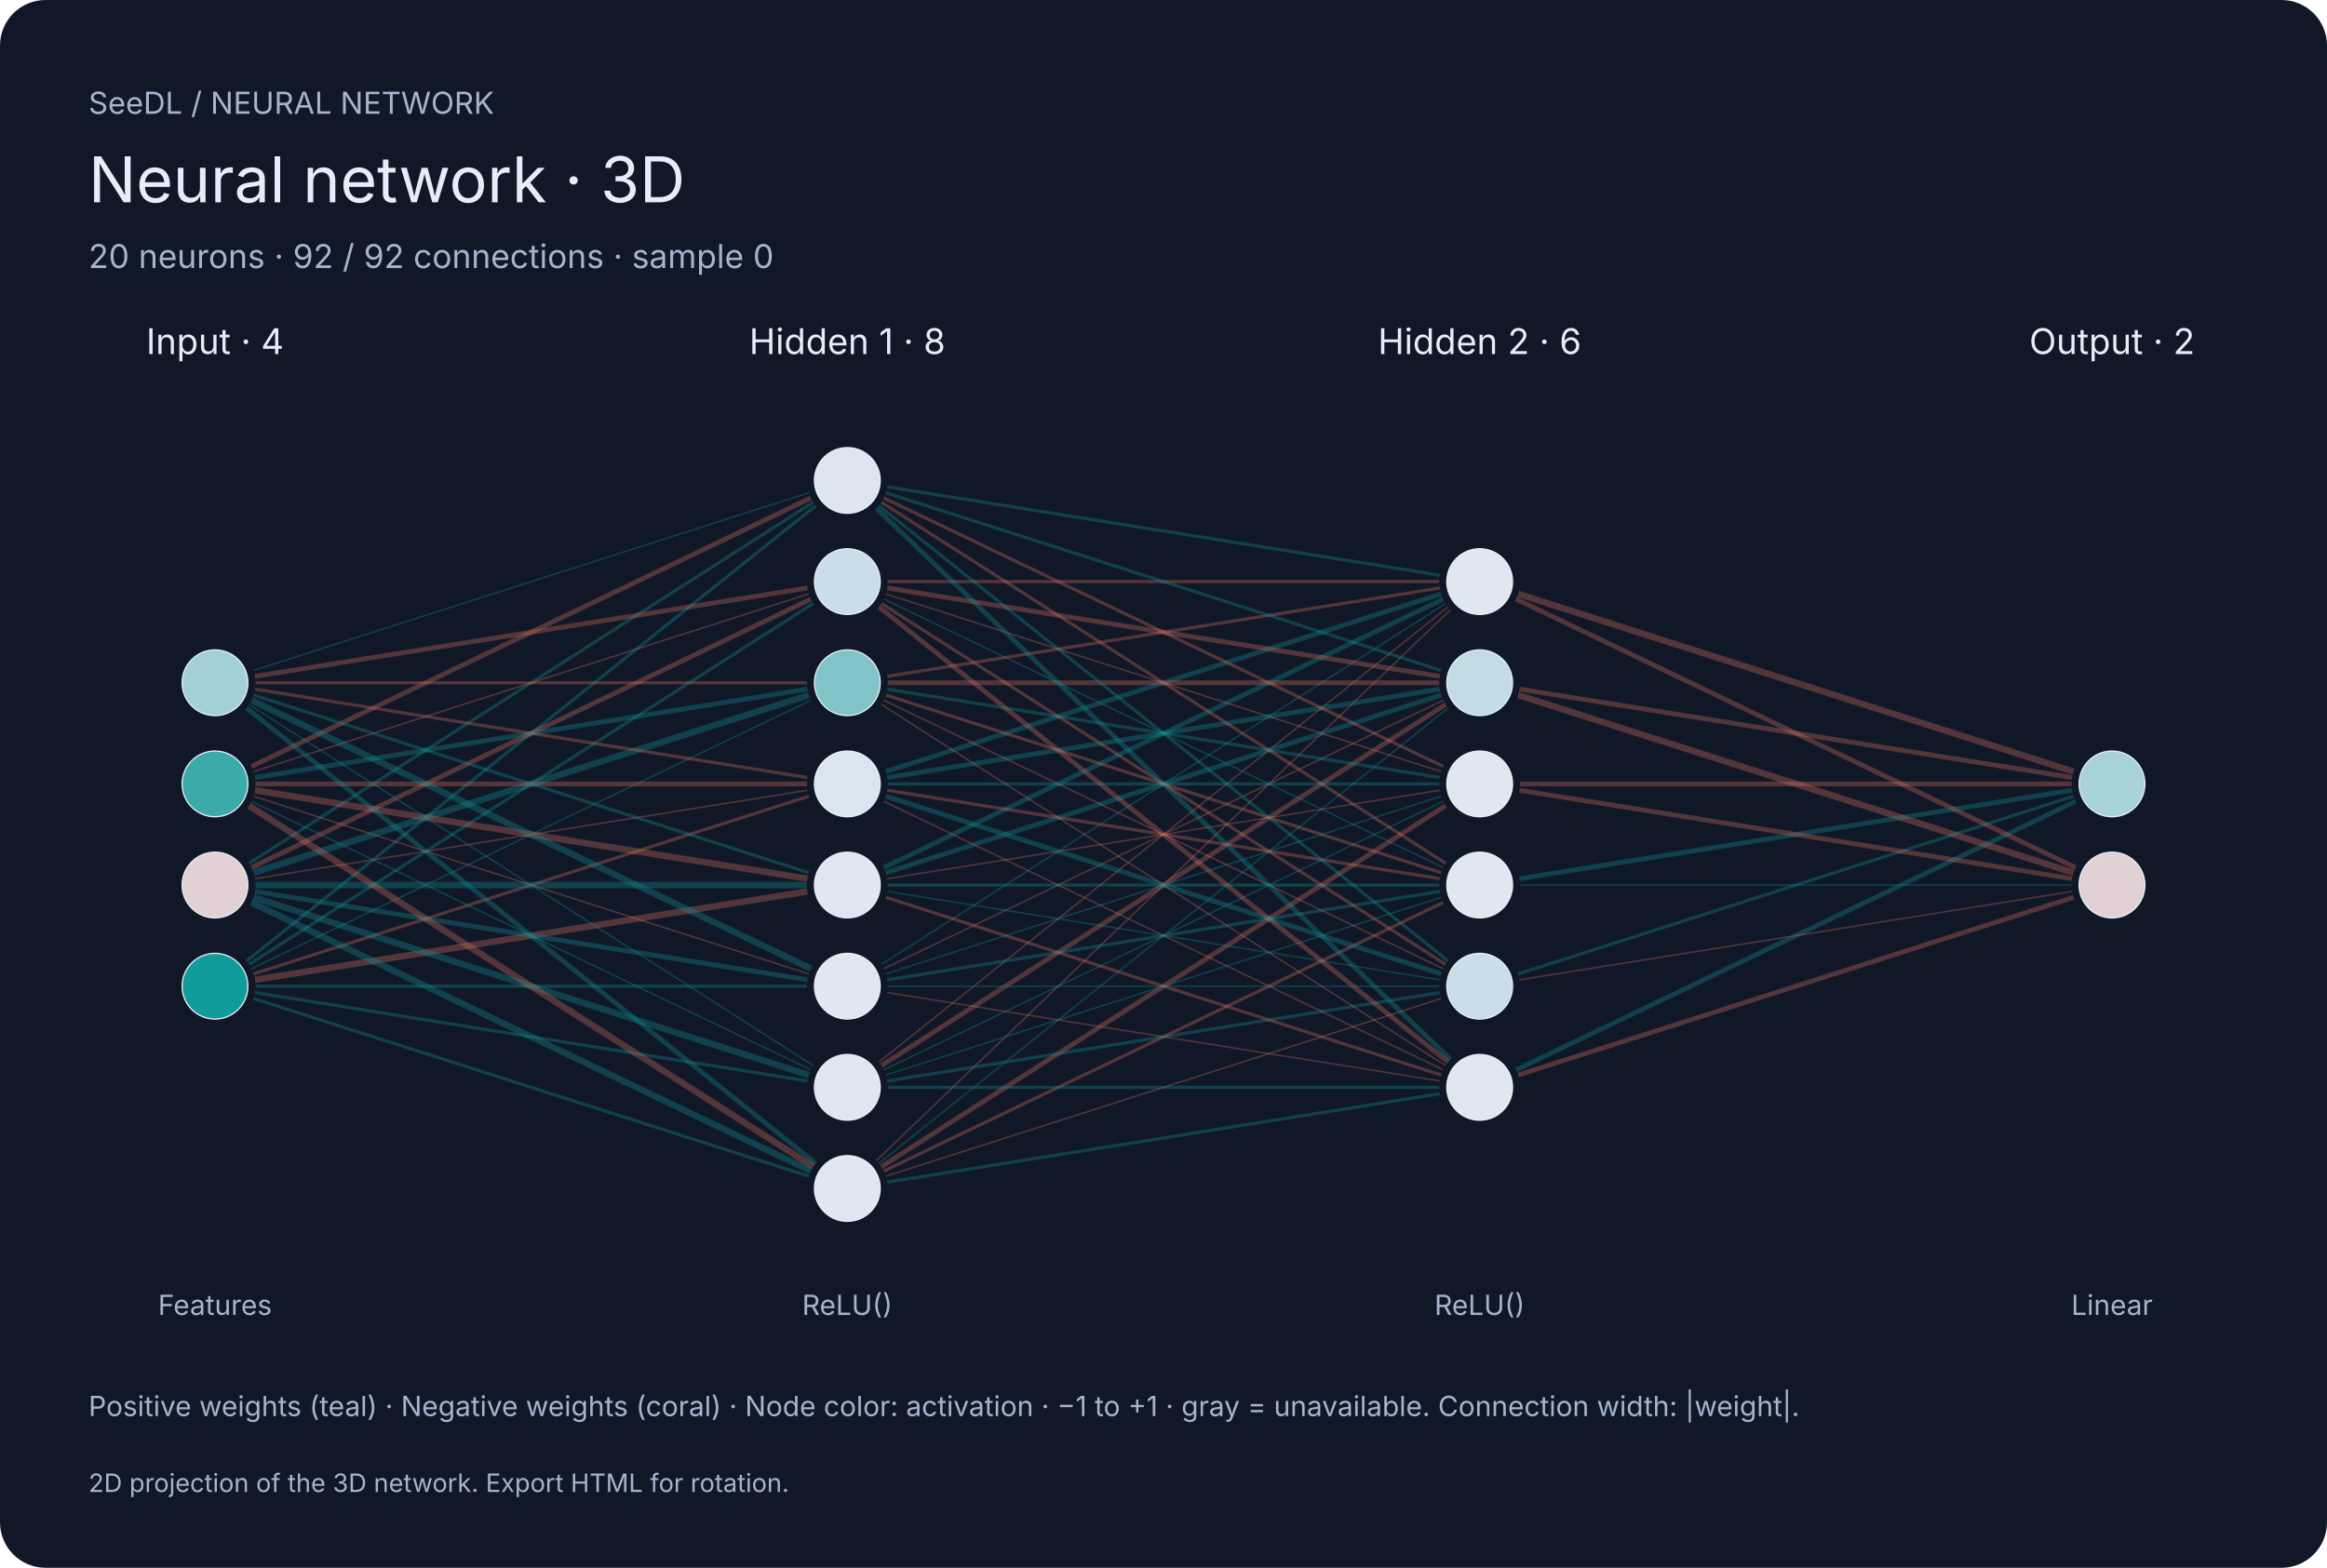
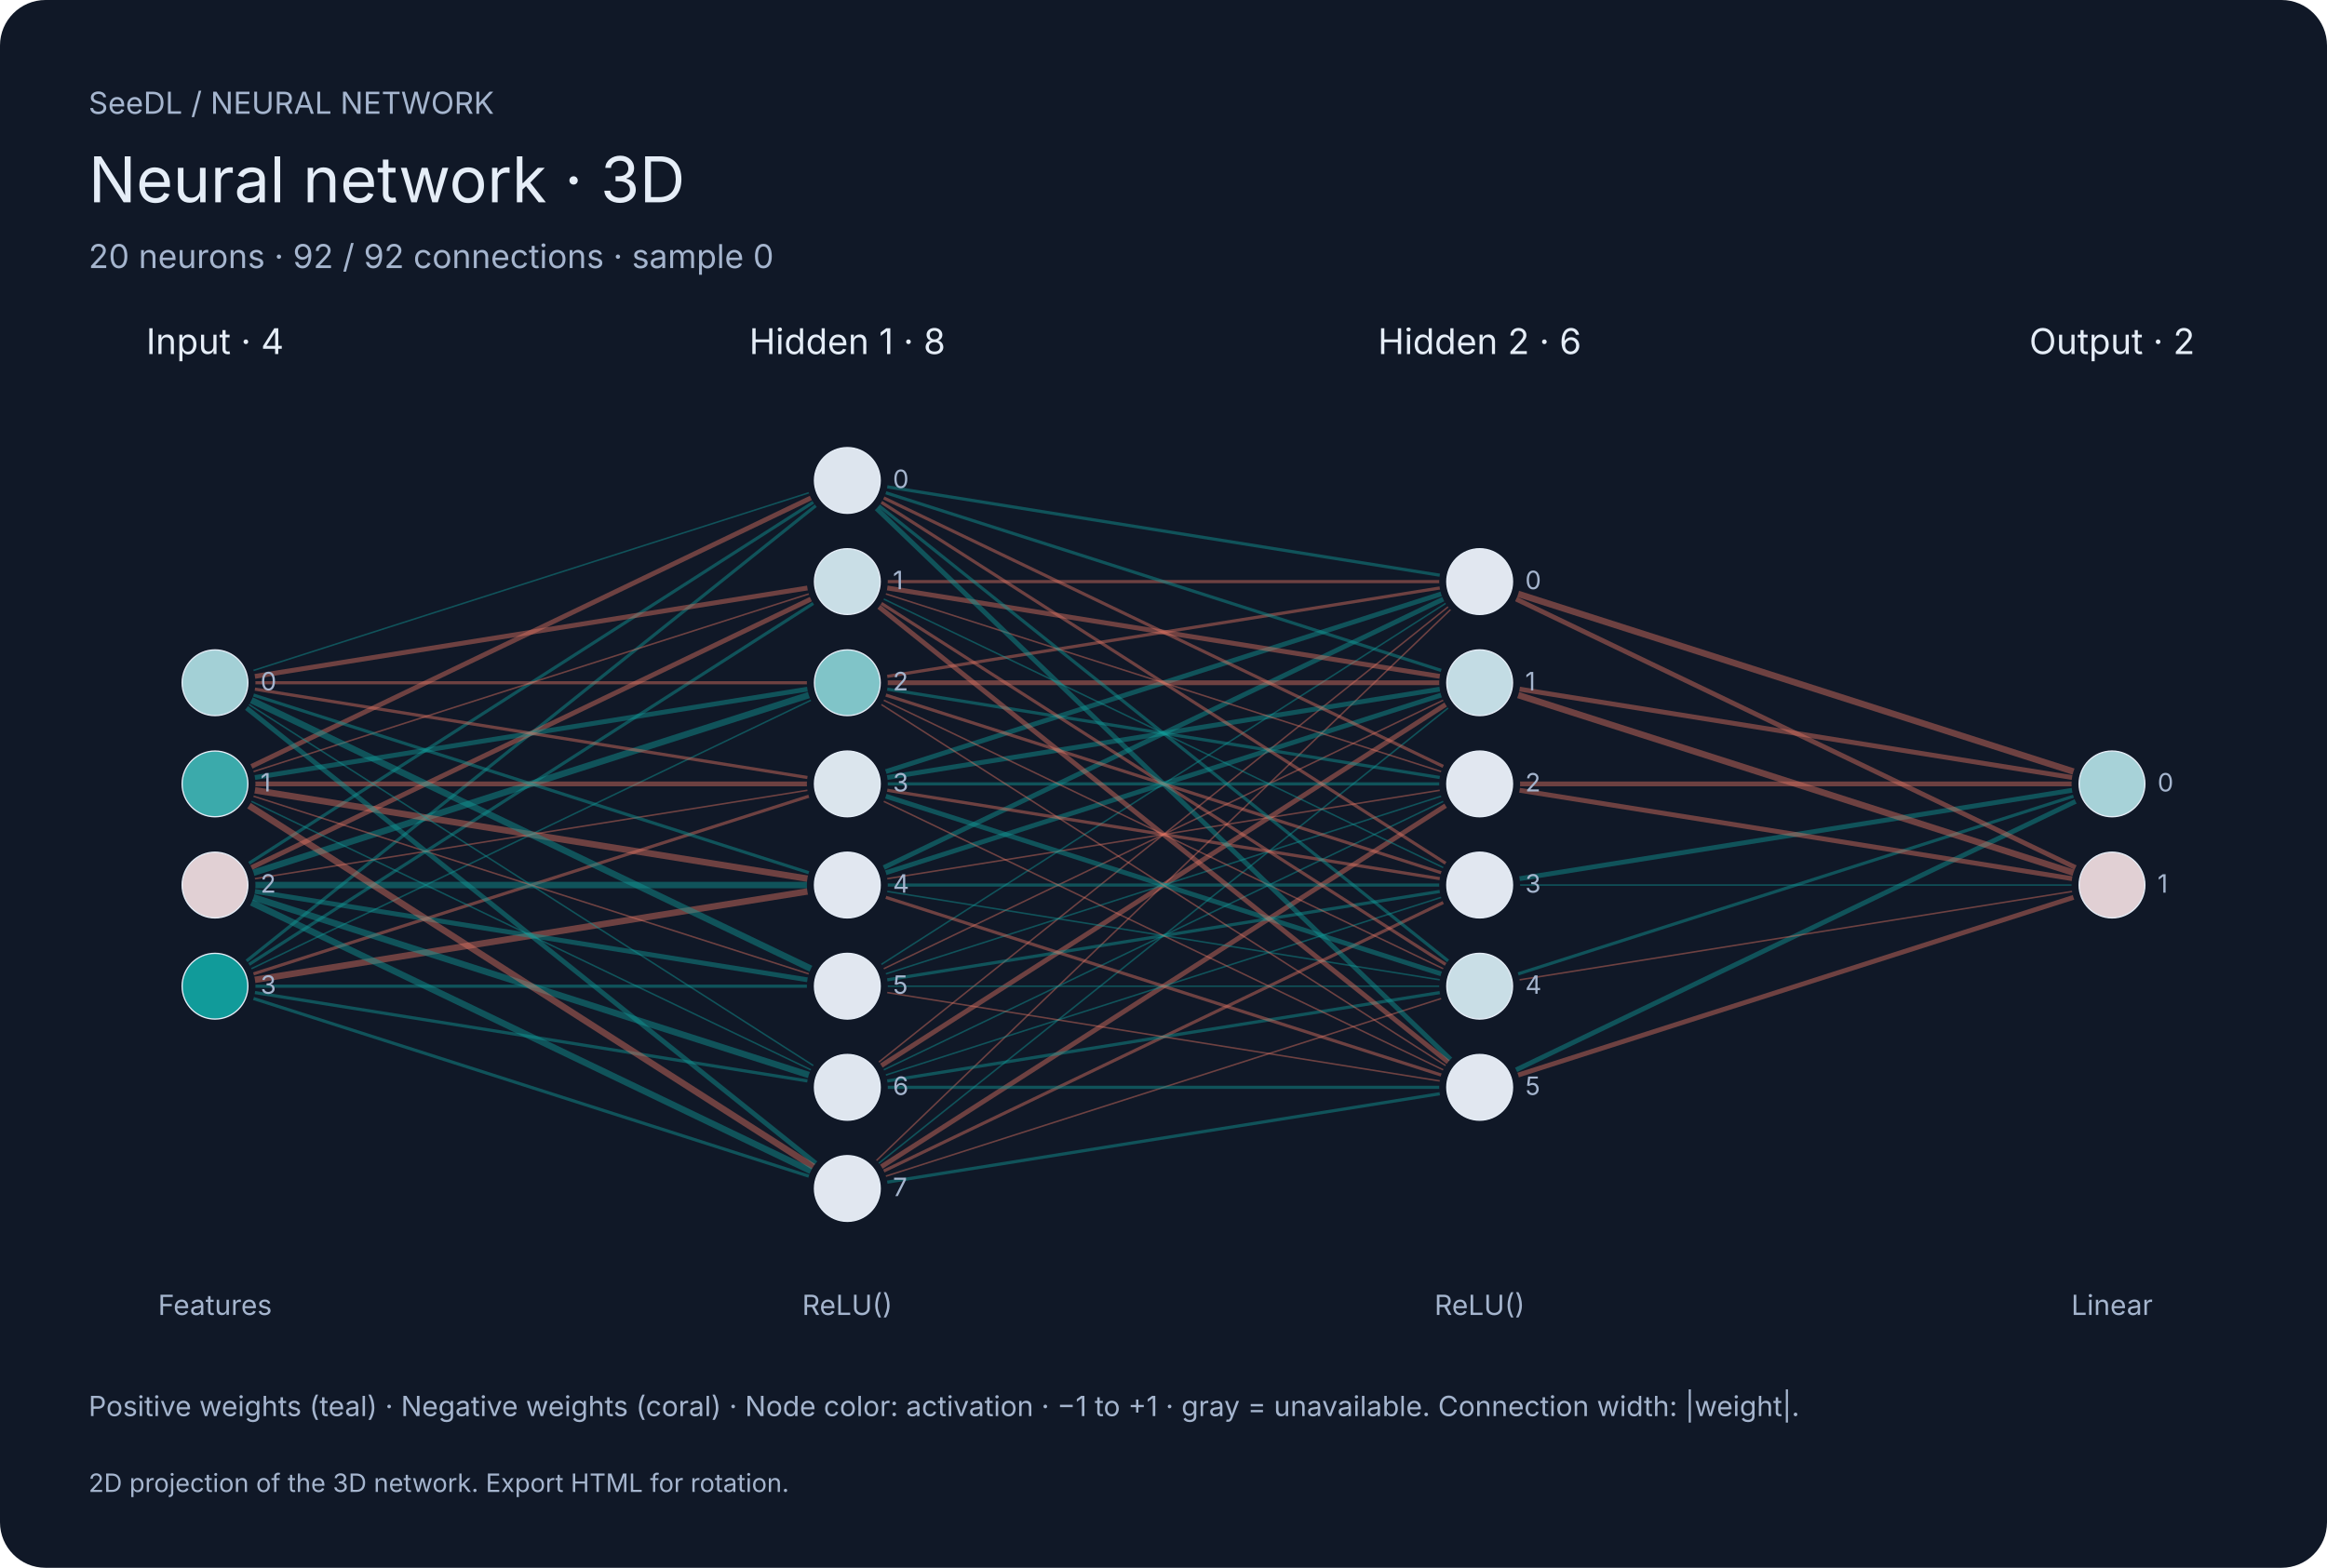
<svg xmlns="http://www.w3.org/2000/svg" role="img" aria-label="Neural network · 3D" width="100%" viewBox="0 0 920 620">
  <rect width="100%" height="100%" rx="18" fill="#101827" />
  <style>text{font-family:Inter,system-ui,sans-serif}</style>
  <text x="35" y="45" fill="#a5b5ce" font-size="12" text-anchor="start">SeeDL / NEURAL NETWORK</text>
  <text x="35" y="80" fill="#e5edf7" font-size="25" text-anchor="start">Neural network · 3D</text>
  <text x="35" y="106" fill="#a5b5ce" font-size="13" text-anchor="start">20 neurons · 92 / 92 connections · sample 0</text>
-   <line x1="85.0" y1="270.0" x2="335.0" y2="190.0" stroke="#119b9a" stroke-width="0.6" stroke-opacity="0.32" />
-   <line x1="85.0" y1="310.0" x2="335.0" y2="190.0" stroke="#e17463" stroke-width="1.9" stroke-opacity="0.32" />
-   <line x1="85.0" y1="350.0" x2="335.0" y2="190.0" stroke="#119b9a" stroke-width="1.25" stroke-opacity="0.32" />
-   <line x1="85.0" y1="390.0" x2="335.0" y2="190.0" stroke="#119b9a" stroke-width="1.25" stroke-opacity="0.32" />
-   <line x1="85.0" y1="270.0" x2="335.0" y2="230.0" stroke="#e17463" stroke-width="1.9" stroke-opacity="0.32" />
-   <line x1="85.0" y1="310.0" x2="335.0" y2="230.0" stroke="#e17463" stroke-width="0.6" stroke-opacity="0.32" />
-   <line x1="85.0" y1="350.0" x2="335.0" y2="230.0" stroke="#e17463" stroke-width="1.9" stroke-opacity="0.32" />
-   <line x1="85.0" y1="390.0" x2="335.0" y2="230.0" stroke="#119b9a" stroke-width="1.25" stroke-opacity="0.32" />
-   <line x1="85.0" y1="270.0" x2="335.0" y2="270.0" stroke="#e17463" stroke-width="1.25" stroke-opacity="0.32" />
-   <line x1="85.0" y1="310.0" x2="335.0" y2="270.0" stroke="#119b9a" stroke-width="1.9" stroke-opacity="0.32" />
-   <line x1="85.0" y1="350.0" x2="335.0" y2="270.0" stroke="#119b9a" stroke-width="2.55" stroke-opacity="0.32" />
-   <line x1="85.0" y1="390.0" x2="335.0" y2="270.0" stroke="#119b9a" stroke-width="0.6" stroke-opacity="0.32" />
-   <line x1="85.0" y1="270.0" x2="335.0" y2="310.0" stroke="#e17463" stroke-width="1.25" stroke-opacity="0.32" />
-   <line x1="85.0" y1="310.0" x2="335.0" y2="310.0" stroke="#e17463" stroke-width="1.9" stroke-opacity="0.32" />
-   <line x1="85.0" y1="350.0" x2="335.0" y2="310.0" stroke="#e17463" stroke-width="0.6" stroke-opacity="0.32" />
-   <line x1="85.0" y1="390.0" x2="335.0" y2="310.0" stroke="#e17463" stroke-width="1.25" stroke-opacity="0.32" />
-   <line x1="85.0" y1="270.0" x2="335.0" y2="350.0" stroke="#119b9a" stroke-width="1.25" stroke-opacity="0.32" />
-   <line x1="85.0" y1="310.0" x2="335.0" y2="350.0" stroke="#e17463" stroke-width="2.55" stroke-opacity="0.32" />
-   <line x1="85.0" y1="350.0" x2="335.0" y2="350.0" stroke="#119b9a" stroke-width="2.55" stroke-opacity="0.32" />
-   <line x1="85.0" y1="390.0" x2="335.0" y2="350.0" stroke="#e17463" stroke-width="2.55" stroke-opacity="0.32" />
-   <line x1="85.0" y1="270.0" x2="335.0" y2="390.0" stroke="#119b9a" stroke-width="2.55" stroke-opacity="0.32" />
-   <line x1="85.0" y1="310.0" x2="335.0" y2="390.0" stroke="#e17463" stroke-width="0.6" stroke-opacity="0.32" />
-   <line x1="85.0" y1="350.0" x2="335.0" y2="390.0" stroke="#119b9a" stroke-width="1.9" stroke-opacity="0.32" />
-   <line x1="85.0" y1="390.0" x2="335.0" y2="390.0" stroke="#119b9a" stroke-width="1.25" stroke-opacity="0.32" />
-   <line x1="85.0" y1="270.0" x2="335.0" y2="430.0" stroke="#119b9a" stroke-width="0.6" stroke-opacity="0.32" />
-   <line x1="85.0" y1="310.0" x2="335.0" y2="430.0" stroke="#119b9a" stroke-width="0.6" stroke-opacity="0.32" />
-   <line x1="85.0" y1="350.0" x2="335.0" y2="430.0" stroke="#119b9a" stroke-width="2.55" stroke-opacity="0.32" />
-   <line x1="85.0" y1="390.0" x2="335.0" y2="430.0" stroke="#119b9a" stroke-width="1.25" stroke-opacity="0.32" />
-   <line x1="85.0" y1="270.0" x2="335.0" y2="470.0" stroke="#119b9a" stroke-width="1.9" stroke-opacity="0.32" />
-   <line x1="85.0" y1="310.0" x2="335.0" y2="470.0" stroke="#e17463" stroke-width="2.55" stroke-opacity="0.32" />
-   <line x1="85.0" y1="350.0" x2="335.0" y2="470.0" stroke="#119b9a" stroke-width="2.55" stroke-opacity="0.32" />
-   <line x1="85.0" y1="390.0" x2="335.0" y2="470.0" stroke="#119b9a" stroke-width="1.25" stroke-opacity="0.32" />
-   <line x1="335.0" y1="190.0" x2="585.0" y2="230.0" stroke="#119b9a" stroke-width="1.25" stroke-opacity="0.32" />
-   <line x1="335.0" y1="230.0" x2="585.0" y2="230.0" stroke="#e17463" stroke-width="1.25" stroke-opacity="0.32" />
-   <line x1="335.0" y1="270.0" x2="585.0" y2="230.0" stroke="#e17463" stroke-width="1.25" stroke-opacity="0.32" />
-   <line x1="335.0" y1="310.0" x2="585.0" y2="230.0" stroke="#119b9a" stroke-width="1.9" stroke-opacity="0.32" />
-   <line x1="335.0" y1="350.0" x2="585.0" y2="230.0" stroke="#119b9a" stroke-width="1.9" stroke-opacity="0.32" />
-   <line x1="335.0" y1="390.0" x2="585.0" y2="230.0" stroke="#119b9a" stroke-width="0.6" stroke-opacity="0.32" />
-   <line x1="335.0" y1="430.0" x2="585.0" y2="230.0" stroke="#e17463" stroke-width="0.6" stroke-opacity="0.32" />
-   <line x1="335.0" y1="470.0" x2="585.0" y2="230.0" stroke="#e17463" stroke-width="0.6" stroke-opacity="0.32" />
-   <line x1="335.0" y1="190.0" x2="585.0" y2="270.0" stroke="#119b9a" stroke-width="1.25" stroke-opacity="0.32" />
-   <line x1="335.0" y1="230.0" x2="585.0" y2="270.0" stroke="#e17463" stroke-width="1.9" stroke-opacity="0.32" />
-   <line x1="335.0" y1="270.0" x2="585.0" y2="270.0" stroke="#e17463" stroke-width="1.9" stroke-opacity="0.32" />
-   <line x1="335.0" y1="310.0" x2="585.0" y2="270.0" stroke="#119b9a" stroke-width="1.9" stroke-opacity="0.32" />
-   <line x1="335.0" y1="350.0" x2="585.0" y2="270.0" stroke="#119b9a" stroke-width="1.9" stroke-opacity="0.32" />
-   <line x1="335.0" y1="390.0" x2="585.0" y2="270.0" stroke="#e17463" stroke-width="0.6" stroke-opacity="0.32" />
-   <line x1="335.0" y1="430.0" x2="585.0" y2="270.0" stroke="#e17463" stroke-width="1.9" stroke-opacity="0.32" />
-   <line x1="335.0" y1="470.0" x2="585.0" y2="270.0" stroke="#119b9a" stroke-width="0.6" stroke-opacity="0.32" />
-   <line x1="335.0" y1="190.0" x2="585.0" y2="310.0" stroke="#e17463" stroke-width="1.25" stroke-opacity="0.32" />
-   <line x1="335.0" y1="230.0" x2="585.0" y2="310.0" stroke="#e17463" stroke-width="0.6" stroke-opacity="0.32" />
-   <line x1="335.0" y1="270.0" x2="585.0" y2="310.0" stroke="#119b9a" stroke-width="1.25" stroke-opacity="0.32" />
-   <line x1="335.0" y1="310.0" x2="585.0" y2="310.0" stroke="#119b9a" stroke-width="1.25" stroke-opacity="0.32" />
-   <line x1="335.0" y1="350.0" x2="585.0" y2="310.0" stroke="#e17463" stroke-width="0.6" stroke-opacity="0.32" />
-   <line x1="335.0" y1="390.0" x2="585.0" y2="310.0" stroke="#119b9a" stroke-width="0.6" stroke-opacity="0.32" />
-   <line x1="335.0" y1="430.0" x2="585.0" y2="310.0" stroke="#119b9a" stroke-width="0.6" stroke-opacity="0.32" />
-   <line x1="335.0" y1="470.0" x2="585.0" y2="310.0" stroke="#e17463" stroke-width="1.9" stroke-opacity="0.32" />
-   <line x1="335.0" y1="190.0" x2="585.0" y2="350.0" stroke="#e17463" stroke-width="1.25" stroke-opacity="0.32" />
-   <line x1="335.0" y1="230.0" x2="585.0" y2="350.0" stroke="#119b9a" stroke-width="0.6" stroke-opacity="0.32" />
-   <line x1="335.0" y1="270.0" x2="585.0" y2="350.0" stroke="#e17463" stroke-width="1.25" stroke-opacity="0.32" />
-   <line x1="335.0" y1="310.0" x2="585.0" y2="350.0" stroke="#e17463" stroke-width="1.25" stroke-opacity="0.32" />
-   <line x1="335.0" y1="350.0" x2="585.0" y2="350.0" stroke="#119b9a" stroke-width="1.25" stroke-opacity="0.32" />
-   <line x1="335.0" y1="390.0" x2="585.0" y2="350.0" stroke="#119b9a" stroke-width="1.25" stroke-opacity="0.32" />
-   <line x1="335.0" y1="430.0" x2="585.0" y2="350.0" stroke="#119b9a" stroke-width="0.6" stroke-opacity="0.32" />
-   <line x1="335.0" y1="470.0" x2="585.0" y2="350.0" stroke="#e17463" stroke-width="1.25" stroke-opacity="0.32" />
-   <line x1="335.0" y1="190.0" x2="585.0" y2="390.0" stroke="#119b9a" stroke-width="1.25" stroke-opacity="0.32" />
-   <line x1="335.0" y1="230.0" x2="585.0" y2="390.0" stroke="#e17463" stroke-width="1.25" stroke-opacity="0.32" />
-   <line x1="335.0" y1="270.0" x2="585.0" y2="390.0" stroke="#e17463" stroke-width="0.6" stroke-opacity="0.32" />
-   <line x1="335.0" y1="310.0" x2="585.0" y2="390.0" stroke="#119b9a" stroke-width="1.9" stroke-opacity="0.32" />
-   <line x1="335.0" y1="350.0" x2="585.0" y2="390.0" stroke="#119b9a" stroke-width="0.6" stroke-opacity="0.32" />
-   <line x1="335.0" y1="390.0" x2="585.0" y2="390.0" stroke="#119b9a" stroke-width="0.6" stroke-opacity="0.32" />
-   <line x1="335.0" y1="430.0" x2="585.0" y2="390.0" stroke="#119b9a" stroke-width="1.25" stroke-opacity="0.32" />
-   <line x1="335.0" y1="470.0" x2="585.0" y2="390.0" stroke="#e17463" stroke-width="0.6" stroke-opacity="0.32" />
-   <line x1="335.0" y1="190.0" x2="585.0" y2="430.0" stroke="#119b9a" stroke-width="1.9" stroke-opacity="0.32" />
-   <line x1="335.0" y1="230.0" x2="585.0" y2="430.0" stroke="#e17463" stroke-width="1.9" stroke-opacity="0.32" />
-   <line x1="335.0" y1="270.0" x2="585.0" y2="430.0" stroke="#e17463" stroke-width="0.6" stroke-opacity="0.32" />
-   <line x1="335.0" y1="310.0" x2="585.0" y2="430.0" stroke="#e17463" stroke-width="0.6" stroke-opacity="0.32" />
-   <line x1="335.0" y1="350.0" x2="585.0" y2="430.0" stroke="#e17463" stroke-width="1.25" stroke-opacity="0.32" />
-   <line x1="335.0" y1="390.0" x2="585.0" y2="430.0" stroke="#e17463" stroke-width="0.6" stroke-opacity="0.32" />
-   <line x1="335.0" y1="430.0" x2="585.0" y2="430.0" stroke="#119b9a" stroke-width="1.25" stroke-opacity="0.32" />
-   <line x1="335.0" y1="470.0" x2="585.0" y2="430.0" stroke="#119b9a" stroke-width="1.25" stroke-opacity="0.32" />
-   <line x1="585.0" y1="230.0" x2="835.0" y2="310.0" stroke="#e17463" stroke-width="2.55" stroke-opacity="0.32" />
-   <line x1="585.0" y1="270.0" x2="835.0" y2="310.0" stroke="#e17463" stroke-width="1.9" stroke-opacity="0.32" />
-   <line x1="585.0" y1="310.0" x2="835.0" y2="310.0" stroke="#e17463" stroke-width="1.9" stroke-opacity="0.32" />
-   <line x1="585.0" y1="350.0" x2="835.0" y2="310.0" stroke="#119b9a" stroke-width="1.9" stroke-opacity="0.32" />
-   <line x1="585.0" y1="390.0" x2="835.0" y2="310.0" stroke="#119b9a" stroke-width="1.25" stroke-opacity="0.32" />
-   <line x1="585.0" y1="430.0" x2="835.0" y2="310.0" stroke="#119b9a" stroke-width="1.9" stroke-opacity="0.32" />
-   <line x1="585.0" y1="230.0" x2="835.0" y2="350.0" stroke="#e17463" stroke-width="1.9" stroke-opacity="0.32" />
-   <line x1="585.0" y1="270.0" x2="835.0" y2="350.0" stroke="#e17463" stroke-width="2.55" stroke-opacity="0.32" />
-   <line x1="585.0" y1="310.0" x2="835.0" y2="350.0" stroke="#e17463" stroke-width="1.9" stroke-opacity="0.32" />
-   <line x1="585.0" y1="350.0" x2="835.0" y2="350.0" stroke="#119b9a" stroke-width="0.6" stroke-opacity="0.32" />
-   <line x1="585.0" y1="390.0" x2="835.0" y2="350.0" stroke="#e17463" stroke-width="0.6" stroke-opacity="0.32" />
-   <line x1="585.0" y1="430.0" x2="835.0" y2="350.0" stroke="#e17463" stroke-width="1.9" stroke-opacity="0.32" />
+   <line x1="85.0" y1="270.0" x2="335.0" y2="190.0" stroke="#119b9a" stroke-width="0.6" stroke-opacity="0.45" />
+   <line x1="85.0" y1="310.0" x2="335.0" y2="190.0" stroke="#e17463" stroke-width="1.9" stroke-opacity="0.45" />
+   <line x1="85.0" y1="350.0" x2="335.0" y2="190.0" stroke="#119b9a" stroke-width="1.25" stroke-opacity="0.45" />
+   <line x1="85.0" y1="390.0" x2="335.0" y2="190.0" stroke="#119b9a" stroke-width="1.25" stroke-opacity="0.45" />
+   <line x1="85.0" y1="270.0" x2="335.0" y2="230.0" stroke="#e17463" stroke-width="1.9" stroke-opacity="0.45" />
+   <line x1="85.0" y1="310.0" x2="335.0" y2="230.0" stroke="#e17463" stroke-width="0.6" stroke-opacity="0.45" />
+   <line x1="85.0" y1="350.0" x2="335.0" y2="230.0" stroke="#e17463" stroke-width="1.9" stroke-opacity="0.45" />
+   <line x1="85.0" y1="390.0" x2="335.0" y2="230.0" stroke="#119b9a" stroke-width="1.25" stroke-opacity="0.45" />
+   <line x1="85.0" y1="270.0" x2="335.0" y2="270.0" stroke="#e17463" stroke-width="1.25" stroke-opacity="0.45" />
+   <line x1="85.0" y1="310.0" x2="335.0" y2="270.0" stroke="#119b9a" stroke-width="1.9" stroke-opacity="0.45" />
+   <line x1="85.0" y1="350.0" x2="335.0" y2="270.0" stroke="#119b9a" stroke-width="2.55" stroke-opacity="0.45" />
+   <line x1="85.0" y1="390.0" x2="335.0" y2="270.0" stroke="#119b9a" stroke-width="0.6" stroke-opacity="0.45" />
+   <line x1="85.0" y1="270.0" x2="335.0" y2="310.0" stroke="#e17463" stroke-width="1.25" stroke-opacity="0.45" />
+   <line x1="85.0" y1="310.0" x2="335.0" y2="310.0" stroke="#e17463" stroke-width="1.9" stroke-opacity="0.45" />
+   <line x1="85.0" y1="350.0" x2="335.0" y2="310.0" stroke="#e17463" stroke-width="0.6" stroke-opacity="0.45" />
+   <line x1="85.0" y1="390.0" x2="335.0" y2="310.0" stroke="#e17463" stroke-width="1.25" stroke-opacity="0.45" />
+   <line x1="85.0" y1="270.0" x2="335.0" y2="350.0" stroke="#119b9a" stroke-width="1.25" stroke-opacity="0.45" />
+   <line x1="85.0" y1="310.0" x2="335.0" y2="350.0" stroke="#e17463" stroke-width="2.55" stroke-opacity="0.45" />
+   <line x1="85.0" y1="350.0" x2="335.0" y2="350.0" stroke="#119b9a" stroke-width="2.55" stroke-opacity="0.45" />
+   <line x1="85.0" y1="390.0" x2="335.0" y2="350.0" stroke="#e17463" stroke-width="2.55" stroke-opacity="0.45" />
+   <line x1="85.0" y1="270.0" x2="335.0" y2="390.0" stroke="#119b9a" stroke-width="2.55" stroke-opacity="0.45" />
+   <line x1="85.0" y1="310.0" x2="335.0" y2="390.0" stroke="#e17463" stroke-width="0.6" stroke-opacity="0.45" />
+   <line x1="85.0" y1="350.0" x2="335.0" y2="390.0" stroke="#119b9a" stroke-width="1.9" stroke-opacity="0.45" />
+   <line x1="85.0" y1="390.0" x2="335.0" y2="390.0" stroke="#119b9a" stroke-width="1.25" stroke-opacity="0.45" />
+   <line x1="85.0" y1="270.0" x2="335.0" y2="430.0" stroke="#119b9a" stroke-width="0.6" stroke-opacity="0.45" />
+   <line x1="85.0" y1="310.0" x2="335.0" y2="430.0" stroke="#119b9a" stroke-width="0.6" stroke-opacity="0.45" />
+   <line x1="85.0" y1="350.0" x2="335.0" y2="430.0" stroke="#119b9a" stroke-width="2.55" stroke-opacity="0.45" />
+   <line x1="85.0" y1="390.0" x2="335.0" y2="430.0" stroke="#119b9a" stroke-width="1.25" stroke-opacity="0.45" />
+   <line x1="85.0" y1="270.0" x2="335.0" y2="470.0" stroke="#119b9a" stroke-width="1.9" stroke-opacity="0.45" />
+   <line x1="85.0" y1="310.0" x2="335.0" y2="470.0" stroke="#e17463" stroke-width="2.55" stroke-opacity="0.45" />
+   <line x1="85.0" y1="350.0" x2="335.0" y2="470.0" stroke="#119b9a" stroke-width="2.55" stroke-opacity="0.45" />
+   <line x1="85.0" y1="390.0" x2="335.0" y2="470.0" stroke="#119b9a" stroke-width="1.25" stroke-opacity="0.45" />
+   <line x1="335.0" y1="190.0" x2="585.0" y2="230.0" stroke="#119b9a" stroke-width="1.25" stroke-opacity="0.45" />
+   <line x1="335.0" y1="230.0" x2="585.0" y2="230.0" stroke="#e17463" stroke-width="1.25" stroke-opacity="0.45" />
+   <line x1="335.0" y1="270.0" x2="585.0" y2="230.0" stroke="#e17463" stroke-width="1.25" stroke-opacity="0.45" />
+   <line x1="335.0" y1="310.0" x2="585.0" y2="230.0" stroke="#119b9a" stroke-width="1.9" stroke-opacity="0.45" />
+   <line x1="335.0" y1="350.0" x2="585.0" y2="230.0" stroke="#119b9a" stroke-width="1.9" stroke-opacity="0.45" />
+   <line x1="335.0" y1="390.0" x2="585.0" y2="230.0" stroke="#119b9a" stroke-width="0.6" stroke-opacity="0.45" />
+   <line x1="335.0" y1="430.0" x2="585.0" y2="230.0" stroke="#e17463" stroke-width="0.6" stroke-opacity="0.45" />
+   <line x1="335.0" y1="470.0" x2="585.0" y2="230.0" stroke="#e17463" stroke-width="0.6" stroke-opacity="0.45" />
+   <line x1="335.0" y1="190.0" x2="585.0" y2="270.0" stroke="#119b9a" stroke-width="1.25" stroke-opacity="0.45" />
+   <line x1="335.0" y1="230.0" x2="585.0" y2="270.0" stroke="#e17463" stroke-width="1.9" stroke-opacity="0.45" />
+   <line x1="335.0" y1="270.0" x2="585.0" y2="270.0" stroke="#e17463" stroke-width="1.9" stroke-opacity="0.45" />
+   <line x1="335.0" y1="310.0" x2="585.0" y2="270.0" stroke="#119b9a" stroke-width="1.9" stroke-opacity="0.45" />
+   <line x1="335.0" y1="350.0" x2="585.0" y2="270.0" stroke="#119b9a" stroke-width="1.9" stroke-opacity="0.45" />
+   <line x1="335.0" y1="390.0" x2="585.0" y2="270.0" stroke="#e17463" stroke-width="0.6" stroke-opacity="0.45" />
+   <line x1="335.0" y1="430.0" x2="585.0" y2="270.0" stroke="#e17463" stroke-width="1.9" stroke-opacity="0.45" />
+   <line x1="335.0" y1="470.0" x2="585.0" y2="270.0" stroke="#119b9a" stroke-width="0.6" stroke-opacity="0.45" />
+   <line x1="335.0" y1="190.0" x2="585.0" y2="310.0" stroke="#e17463" stroke-width="1.25" stroke-opacity="0.45" />
+   <line x1="335.0" y1="230.0" x2="585.0" y2="310.0" stroke="#e17463" stroke-width="0.6" stroke-opacity="0.45" />
+   <line x1="335.0" y1="270.0" x2="585.0" y2="310.0" stroke="#119b9a" stroke-width="1.25" stroke-opacity="0.45" />
+   <line x1="335.0" y1="310.0" x2="585.0" y2="310.0" stroke="#119b9a" stroke-width="1.25" stroke-opacity="0.45" />
+   <line x1="335.0" y1="350.0" x2="585.0" y2="310.0" stroke="#e17463" stroke-width="0.6" stroke-opacity="0.45" />
+   <line x1="335.0" y1="390.0" x2="585.0" y2="310.0" stroke="#119b9a" stroke-width="0.6" stroke-opacity="0.45" />
+   <line x1="335.0" y1="430.0" x2="585.0" y2="310.0" stroke="#119b9a" stroke-width="0.6" stroke-opacity="0.45" />
+   <line x1="335.0" y1="470.0" x2="585.0" y2="310.0" stroke="#e17463" stroke-width="1.9" stroke-opacity="0.45" />
+   <line x1="335.0" y1="190.0" x2="585.0" y2="350.0" stroke="#e17463" stroke-width="1.25" stroke-opacity="0.45" />
+   <line x1="335.0" y1="230.0" x2="585.0" y2="350.0" stroke="#119b9a" stroke-width="0.6" stroke-opacity="0.45" />
+   <line x1="335.0" y1="270.0" x2="585.0" y2="350.0" stroke="#e17463" stroke-width="1.25" stroke-opacity="0.45" />
+   <line x1="335.0" y1="310.0" x2="585.0" y2="350.0" stroke="#e17463" stroke-width="1.25" stroke-opacity="0.45" />
+   <line x1="335.0" y1="350.0" x2="585.0" y2="350.0" stroke="#119b9a" stroke-width="1.25" stroke-opacity="0.45" />
+   <line x1="335.0" y1="390.0" x2="585.0" y2="350.0" stroke="#119b9a" stroke-width="1.25" stroke-opacity="0.45" />
+   <line x1="335.0" y1="430.0" x2="585.0" y2="350.0" stroke="#119b9a" stroke-width="0.6" stroke-opacity="0.45" />
+   <line x1="335.0" y1="470.0" x2="585.0" y2="350.0" stroke="#e17463" stroke-width="1.25" stroke-opacity="0.45" />
+   <line x1="335.0" y1="190.0" x2="585.0" y2="390.0" stroke="#119b9a" stroke-width="1.25" stroke-opacity="0.45" />
+   <line x1="335.0" y1="230.0" x2="585.0" y2="390.0" stroke="#e17463" stroke-width="1.25" stroke-opacity="0.45" />
+   <line x1="335.0" y1="270.0" x2="585.0" y2="390.0" stroke="#e17463" stroke-width="0.6" stroke-opacity="0.45" />
+   <line x1="335.0" y1="310.0" x2="585.0" y2="390.0" stroke="#119b9a" stroke-width="1.9" stroke-opacity="0.45" />
+   <line x1="335.0" y1="350.0" x2="585.0" y2="390.0" stroke="#119b9a" stroke-width="0.6" stroke-opacity="0.45" />
+   <line x1="335.0" y1="390.0" x2="585.0" y2="390.0" stroke="#119b9a" stroke-width="0.6" stroke-opacity="0.45" />
+   <line x1="335.0" y1="430.0" x2="585.0" y2="390.0" stroke="#119b9a" stroke-width="1.25" stroke-opacity="0.45" />
+   <line x1="335.0" y1="470.0" x2="585.0" y2="390.0" stroke="#e17463" stroke-width="0.6" stroke-opacity="0.45" />
+   <line x1="335.0" y1="190.0" x2="585.0" y2="430.0" stroke="#119b9a" stroke-width="1.9" stroke-opacity="0.45" />
+   <line x1="335.0" y1="230.0" x2="585.0" y2="430.0" stroke="#e17463" stroke-width="1.9" stroke-opacity="0.45" />
+   <line x1="335.0" y1="270.0" x2="585.0" y2="430.0" stroke="#e17463" stroke-width="0.6" stroke-opacity="0.45" />
+   <line x1="335.0" y1="310.0" x2="585.0" y2="430.0" stroke="#e17463" stroke-width="0.6" stroke-opacity="0.45" />
+   <line x1="335.0" y1="350.0" x2="585.0" y2="430.0" stroke="#e17463" stroke-width="1.25" stroke-opacity="0.45" />
+   <line x1="335.0" y1="390.0" x2="585.0" y2="430.0" stroke="#e17463" stroke-width="0.6" stroke-opacity="0.45" />
+   <line x1="335.0" y1="430.0" x2="585.0" y2="430.0" stroke="#119b9a" stroke-width="1.25" stroke-opacity="0.45" />
+   <line x1="335.0" y1="470.0" x2="585.0" y2="430.0" stroke="#119b9a" stroke-width="1.25" stroke-opacity="0.45" />
+   <line x1="585.0" y1="230.0" x2="835.0" y2="310.0" stroke="#e17463" stroke-width="2.55" stroke-opacity="0.45" />
+   <line x1="585.0" y1="270.0" x2="835.0" y2="310.0" stroke="#e17463" stroke-width="1.9" stroke-opacity="0.45" />
+   <line x1="585.0" y1="310.0" x2="835.0" y2="310.0" stroke="#e17463" stroke-width="1.9" stroke-opacity="0.45" />
+   <line x1="585.0" y1="350.0" x2="835.0" y2="310.0" stroke="#119b9a" stroke-width="1.9" stroke-opacity="0.45" />
+   <line x1="585.0" y1="390.0" x2="835.0" y2="310.0" stroke="#119b9a" stroke-width="1.25" stroke-opacity="0.45" />
+   <line x1="585.0" y1="430.0" x2="835.0" y2="310.0" stroke="#119b9a" stroke-width="1.9" stroke-opacity="0.45" />
+   <line x1="585.0" y1="230.0" x2="835.0" y2="350.0" stroke="#e17463" stroke-width="1.9" stroke-opacity="0.45" />
+   <line x1="585.0" y1="270.0" x2="835.0" y2="350.0" stroke="#e17463" stroke-width="2.55" stroke-opacity="0.45" />
+   <line x1="585.0" y1="310.0" x2="835.0" y2="350.0" stroke="#e17463" stroke-width="1.9" stroke-opacity="0.45" />
+   <line x1="585.0" y1="350.0" x2="835.0" y2="350.0" stroke="#119b9a" stroke-width="0.6" stroke-opacity="0.45" />
+   <line x1="585.0" y1="390.0" x2="835.0" y2="350.0" stroke="#e17463" stroke-width="0.6" stroke-opacity="0.45" />
+   <line x1="585.0" y1="430.0" x2="835.0" y2="350.0" stroke="#e17463" stroke-width="1.9" stroke-opacity="0.45" />
  <circle cx="85.0" cy="270.0" r="16" fill="#101827" />
  <circle cx="85.0" cy="270.0" r="13" fill="rgb(163,208,214)" stroke="#e5edf7" stroke-width="0.5" />
+   <text x="103.0" y="273.0" fill="#a5b5ce" font-size="10" text-anchor="start">0</text>
  <circle cx="85.0" cy="310.0" r="16" fill="#101827" />
  <circle cx="85.0" cy="310.0" r="13" fill="rgb(59,170,171)" stroke="#e5edf7" stroke-width="0.5" />
+   <text x="103.0" y="313.0" fill="#a5b5ce" font-size="10" text-anchor="start">1</text>
  <circle cx="85.0" cy="350.0" r="16" fill="#101827" />
  <circle cx="85.0" cy="350.0" r="13" fill="rgb(225,208,212)" stroke="#e5edf7" stroke-width="0.5" />
+   <text x="103.0" y="353.0" fill="#a5b5ce" font-size="10" text-anchor="start">2</text>
  <circle cx="85.0" cy="390.0" r="16" fill="#101827" />
  <circle cx="85.0" cy="390.0" r="13" fill="rgb(17,155,154)" stroke="#e5edf7" stroke-width="0.5" />
+   <text x="103.0" y="393.0" fill="#a5b5ce" font-size="10" text-anchor="start">3</text>
  <circle cx="335.0" cy="190.0" r="16" fill="#101827" />
  <circle cx="335.0" cy="190.0" r="13" fill="rgb(221,229,238)" stroke="#e5edf7" stroke-width="0.5" />
+   <text x="353.0" y="193.0" fill="#a5b5ce" font-size="10" text-anchor="start">0</text>
  <circle cx="335.0" cy="230.0" r="16" fill="#101827" />
  <circle cx="335.0" cy="230.0" r="13" fill="rgb(201,222,230)" stroke="#e5edf7" stroke-width="0.5" />
+   <text x="353.0" y="233.0" fill="#a5b5ce" font-size="10" text-anchor="start">1</text>
  <circle cx="335.0" cy="270.0" r="16" fill="#101827" />
  <circle cx="335.0" cy="270.0" r="13" fill="rgb(128,196,200)" stroke="#e5edf7" stroke-width="0.5" />
+   <text x="353.0" y="273.0" fill="#a5b5ce" font-size="10" text-anchor="start">2</text>
  <circle cx="335.0" cy="310.0" r="16" fill="#101827" />
  <circle cx="335.0" cy="310.0" r="13" fill="rgb(219,229,237)" stroke="#e5edf7" stroke-width="0.5" />
+   <text x="353.0" y="313.0" fill="#a5b5ce" font-size="10" text-anchor="start">3</text>
  <circle cx="335.0" cy="350.0" r="16" fill="#101827" />
  <circle cx="335.0" cy="350.0" r="13" fill="rgb(225,231,240)" stroke="#e5edf7" stroke-width="0.5" />
+   <text x="353.0" y="353.0" fill="#a5b5ce" font-size="10" text-anchor="start">4</text>
  <circle cx="335.0" cy="390.0" r="16" fill="#101827" />
  <circle cx="335.0" cy="390.0" r="13" fill="rgb(225,231,240)" stroke="#e5edf7" stroke-width="0.5" />
+   <text x="353.0" y="393.0" fill="#a5b5ce" font-size="10" text-anchor="start">5</text>
  <circle cx="335.0" cy="430.0" r="16" fill="#101827" />
  <circle cx="335.0" cy="430.0" r="13" fill="rgb(223,230,239)" stroke="#e5edf7" stroke-width="0.5" />
+   <text x="353.0" y="433.0" fill="#a5b5ce" font-size="10" text-anchor="start">6</text>
  <circle cx="335.0" cy="470.0" r="16" fill="#101827" />
  <circle cx="335.0" cy="470.0" r="13" fill="rgb(225,231,240)" stroke="#e5edf7" stroke-width="0.5" />
+   <text x="353.0" y="473.0" fill="#a5b5ce" font-size="10" text-anchor="start">7</text>
  <circle cx="585.0" cy="230.0" r="16" fill="#101827" />
  <circle cx="585.0" cy="230.0" r="13" fill="rgb(225,231,240)" stroke="#e5edf7" stroke-width="0.5" />
+   <text x="603.0" y="233.0" fill="#a5b5ce" font-size="10" text-anchor="start">0</text>
  <circle cx="585.0" cy="270.0" r="16" fill="#101827" />
  <circle cx="585.0" cy="270.0" r="13" fill="rgb(195,220,228)" stroke="#e5edf7" stroke-width="0.5" />
+   <text x="603.0" y="273.0" fill="#a5b5ce" font-size="10" text-anchor="start">1</text>
  <circle cx="585.0" cy="310.0" r="16" fill="#101827" />
  <circle cx="585.0" cy="310.0" r="13" fill="rgb(225,231,240)" stroke="#e5edf7" stroke-width="0.5" />
+   <text x="603.0" y="313.0" fill="#a5b5ce" font-size="10" text-anchor="start">2</text>
  <circle cx="585.0" cy="350.0" r="16" fill="#101827" />
  <circle cx="585.0" cy="350.0" r="13" fill="rgb(225,231,240)" stroke="#e5edf7" stroke-width="0.5" />
+   <text x="603.0" y="353.0" fill="#a5b5ce" font-size="10" text-anchor="start">3</text>
  <circle cx="585.0" cy="390.0" r="16" fill="#101827" />
  <circle cx="585.0" cy="390.0" r="13" fill="rgb(201,222,230)" stroke="#e5edf7" stroke-width="0.5" />
+   <text x="603.0" y="393.0" fill="#a5b5ce" font-size="10" text-anchor="start">4</text>
  <circle cx="585.0" cy="430.0" r="16" fill="#101827" />
  <circle cx="585.0" cy="430.0" r="13" fill="rgb(225,231,240)" stroke="#e5edf7" stroke-width="0.5" />
+   <text x="603.0" y="433.0" fill="#a5b5ce" font-size="10" text-anchor="start">5</text>
  <circle cx="835.0" cy="310.0" r="16" fill="#101827" />
  <circle cx="835.0" cy="310.0" r="13" fill="rgb(167,210,216)" stroke="#e5edf7" stroke-width="0.5" />
+   <text x="853.0" y="313.0" fill="#a5b5ce" font-size="10" text-anchor="start">0</text>
  <circle cx="835.0" cy="350.0" r="16" fill="#101827" />
  <circle cx="835.0" cy="350.0" r="13" fill="rgb(225,208,212)" stroke="#e5edf7" stroke-width="0.5" />
+   <text x="853.0" y="353.0" fill="#a5b5ce" font-size="10" text-anchor="start">1</text>
  <text x="85.0" y="140" fill="#e5edf7" font-size="14" text-anchor="middle">Input · 4</text>
  <text x="85.0" y="520" fill="#a5b5ce" font-size="11" text-anchor="middle">Features</text>
  <text x="335.0" y="140" fill="#e5edf7" font-size="14" text-anchor="middle">Hidden 1 · 8</text>
  <text x="335.0" y="520" fill="#a5b5ce" font-size="11" text-anchor="middle">ReLU()</text>
  <text x="585.0" y="140" fill="#e5edf7" font-size="14" text-anchor="middle">Hidden 2 · 6</text>
  <text x="585.0" y="520" fill="#a5b5ce" font-size="11" text-anchor="middle">ReLU()</text>
  <text x="835.0" y="140" fill="#e5edf7" font-size="14" text-anchor="middle">Output · 2</text>
  <text x="835.0" y="520" fill="#a5b5ce" font-size="11" text-anchor="middle">Linear</text>
  <text x="35" y="560" fill="#a5b5ce" font-size="11" text-anchor="start">Positive weights (teal) · Negative weights (coral) · Node color: activation · −1 to +1 · gray = unavailable. Connection width: |weight|.</text>
  <text x="35" y="590" fill="#a5b5ce" font-size="10" text-anchor="start">2D projection of the 3D network. Export HTML for rotation. </text>
</svg>
